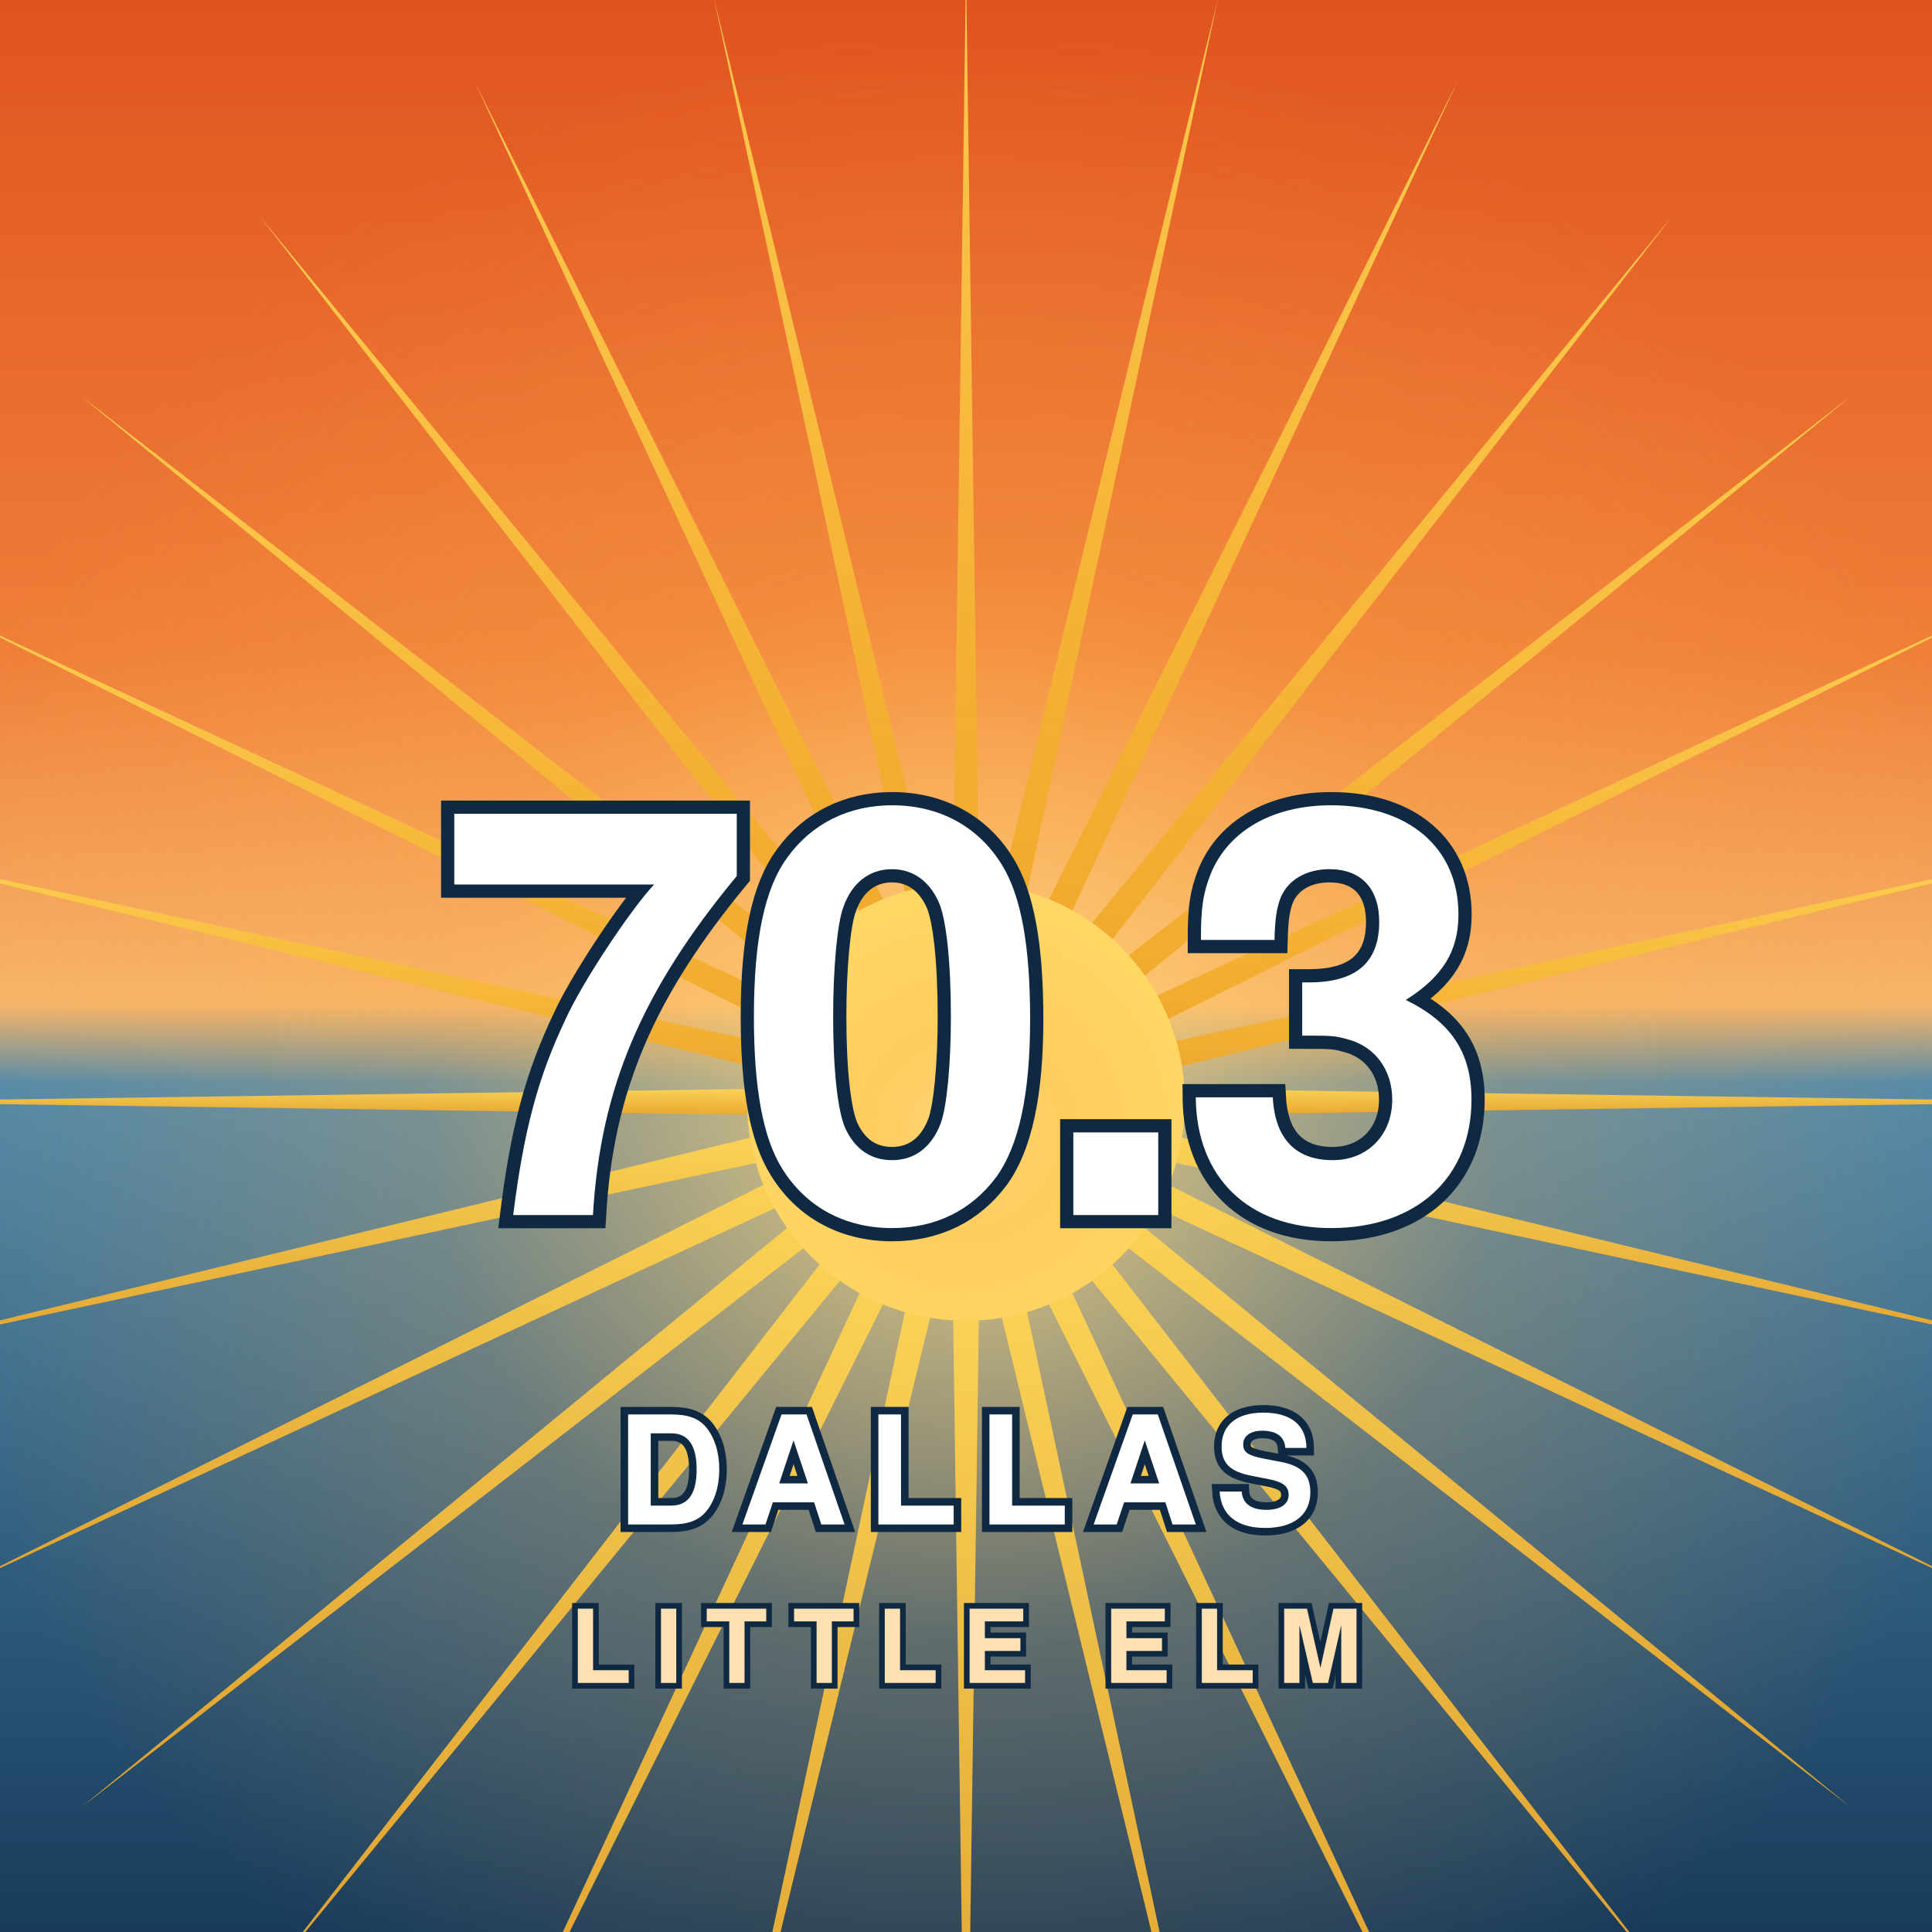
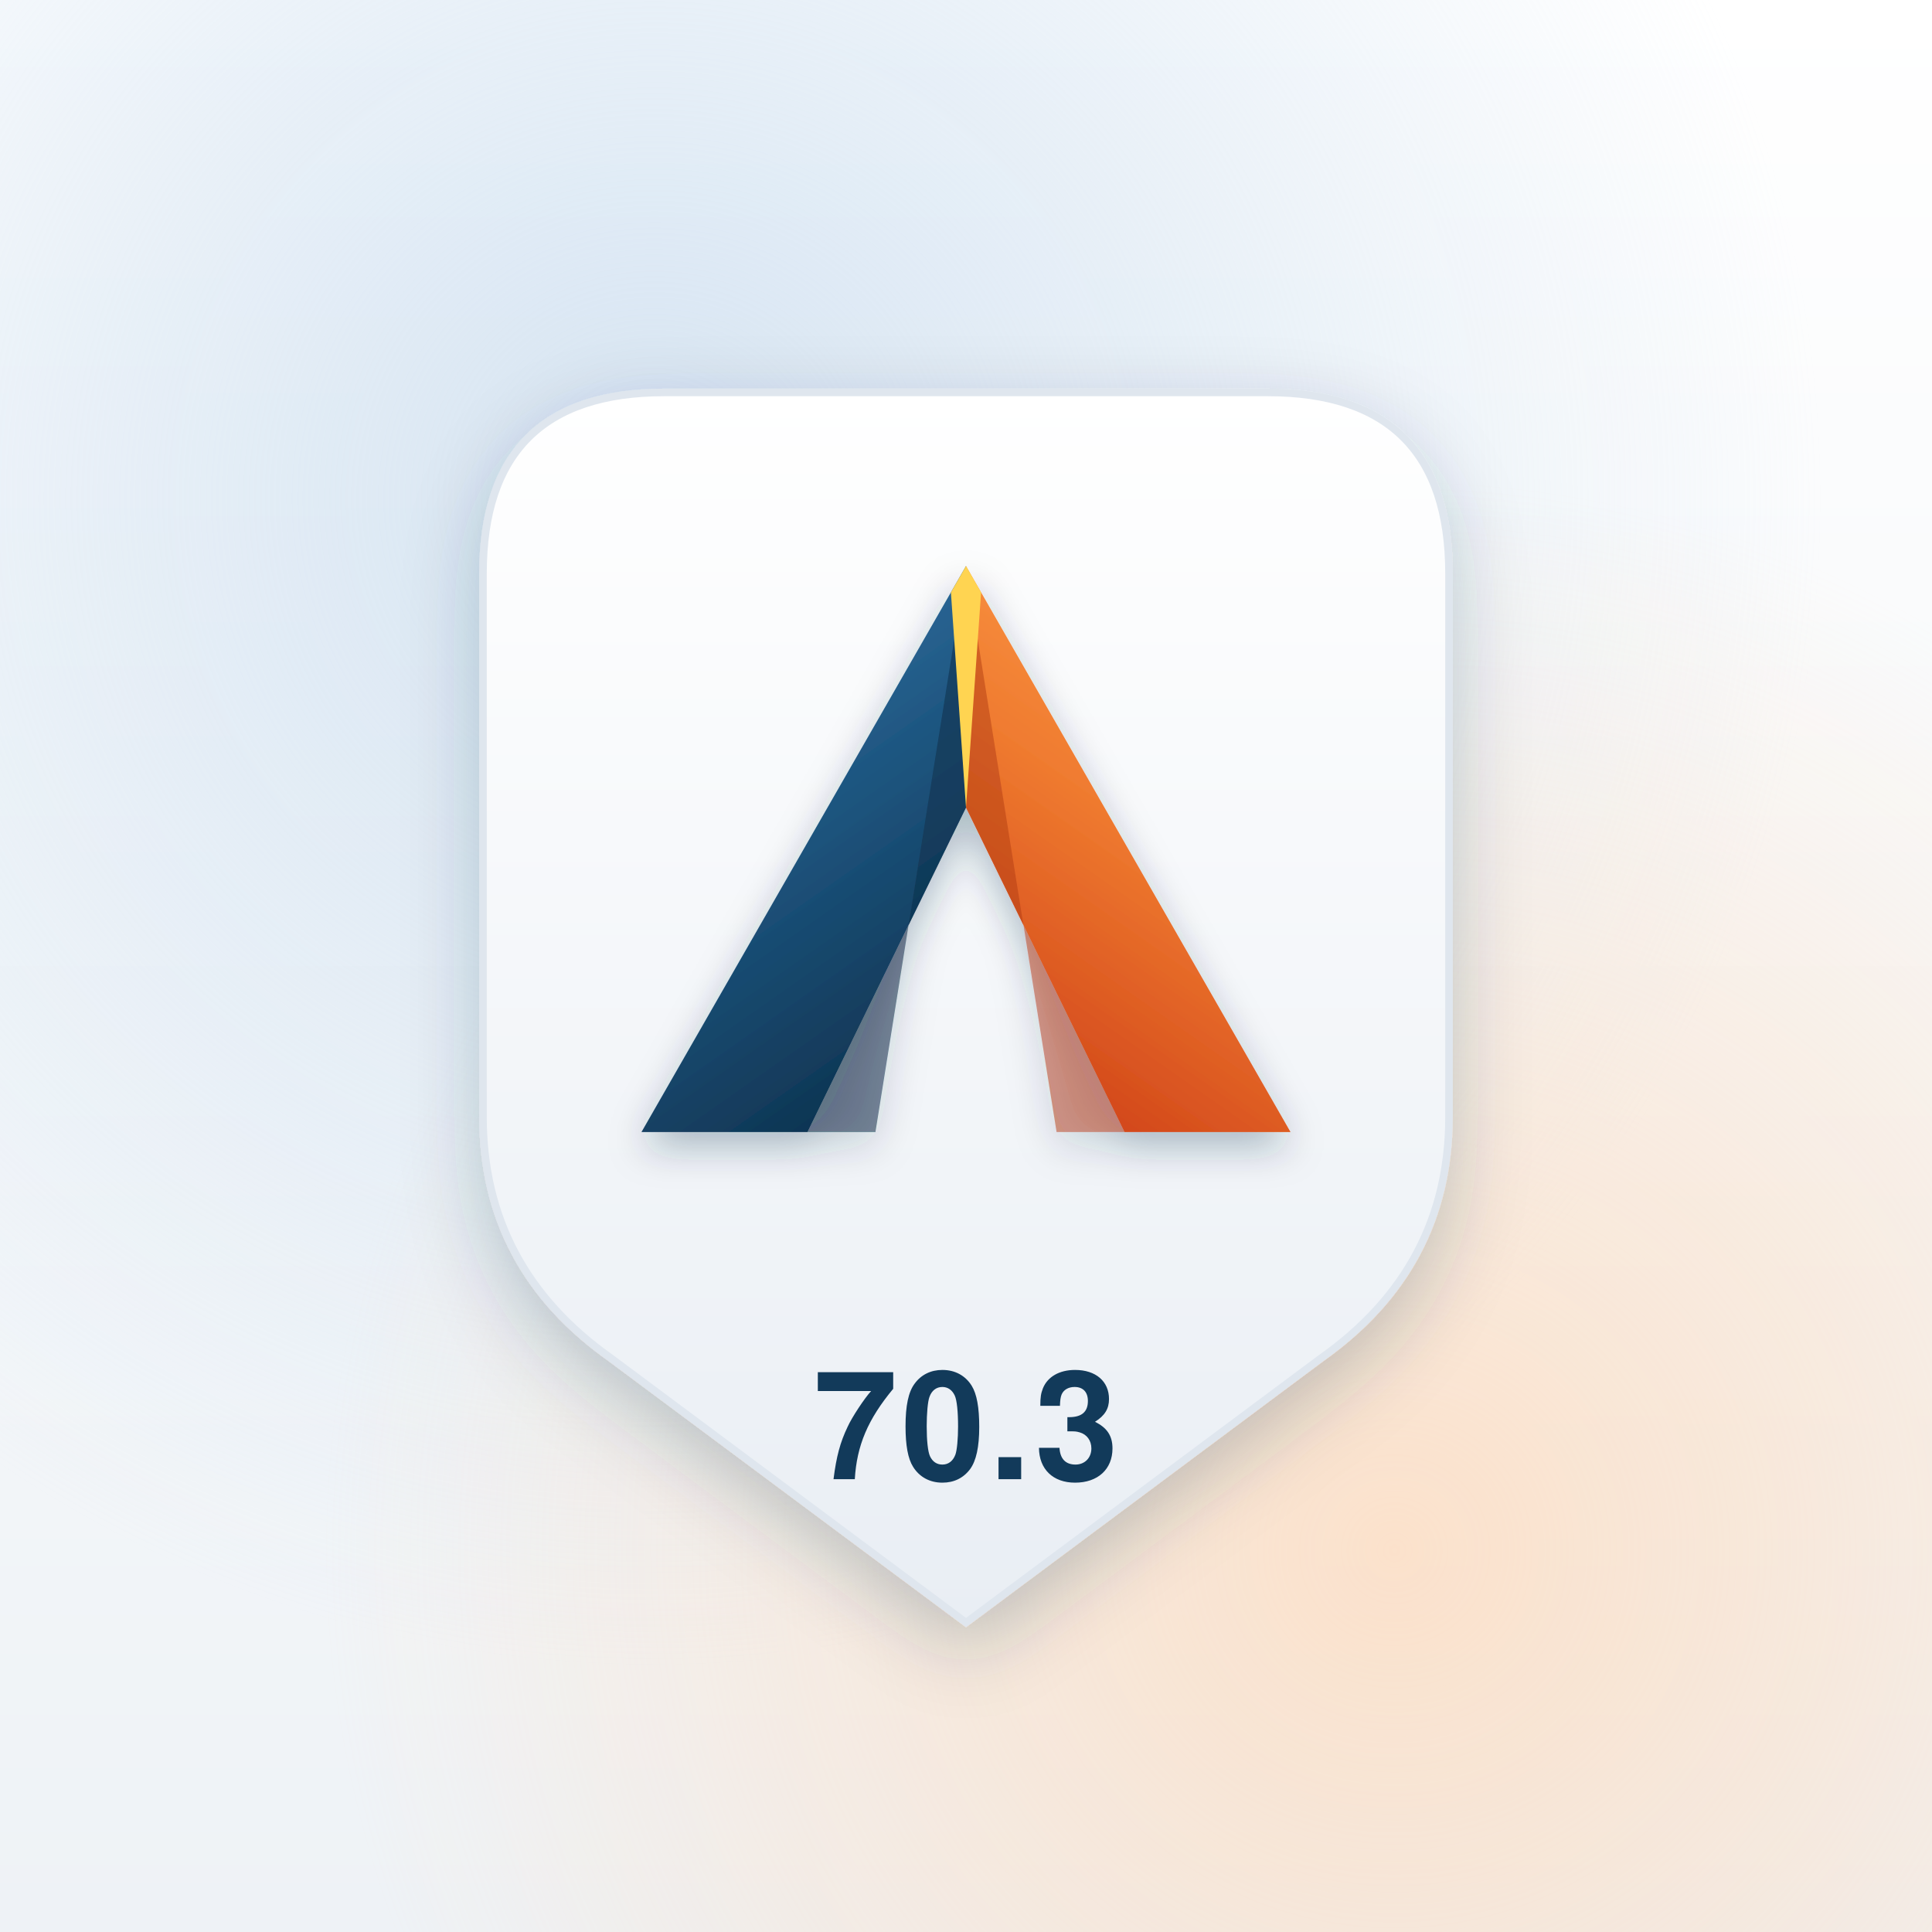
<svg xmlns="http://www.w3.org/2000/svg" width="512" height="512" viewBox="0 0 512 512">
  <defs>
-     <linearGradient id="sky" x1="0" y1="0" x2="0" y2="1">
-       <stop offset="0" stop-color="#e0531f" />
-       <stop offset="0.34" stop-color="#ef7f39" />
-       <stop offset="0.52" stop-color="#f6b56b" />
-       <stop offset="0.56" stop-color="#4f89ac" />
-       <stop offset="1" stop-color="#173a5a" />
+     <linearGradient id="bg" x1="0" y1="0" x2="0" y2="1">
+       <stop offset="0" stop-color="#ffffff" />
+       <stop offset="1" stop-color="#eef2f6" />
    </linearGradient>
-     <radialGradient id="glow" cx="0.5" cy="0.57" r="0.55">
-       <stop offset="0" stop-color="#ffe08a" stop-opacity="0.9" />
-       <stop offset="0.5" stop-color="#ffb24d" stop-opacity="0.25" />
-       <stop offset="1" stop-color="#ffb24d" stop-opacity="0" />
+     <radialGradient id="glowB" cx="0.34" cy="0.26" r="0.6">
+       <stop offset="0" stop-color="#cfe0f0" stop-opacity="0.85" />
+       <stop offset="1" stop-color="#cfe0f0" stop-opacity="0" />
    </radialGradient>
-     <linearGradient id="ray" x1="0" y1="0" x2="0" y2="1">
-       <stop offset="0" stop-color="#ffd451" />
-       <stop offset="1" stop-color="#f0a828" />
+     <radialGradient id="glowO" cx="0.72" cy="0.8" r="0.55">
+       <stop offset="0" stop-color="#ffd9b8" stop-opacity="0.7" />
+       <stop offset="1" stop-color="#ffd9b8" stop-opacity="0" />
+     </radialGradient>
+     <linearGradient id="shield" x1="0" y1="0" x2="0" y2="1">
+       <stop offset="0" stop-color="#ffffff" />
+       <stop offset="1" stop-color="#e9eef4" />
    </linearGradient>
+     <linearGradient id="navy" x1="0.2" y1="0" x2="0.6" y2="1">
+       <stop offset="0" stop-color="#3a78ad" />
+       <stop offset="0.5" stop-color="#1d557f" />
+       <stop offset="1" stop-color="#0e3350" />
+     </linearGradient>
+     <linearGradient id="orange" x1="0.8" y1="0" x2="0.4" y2="1">
+       <stop offset="0" stop-color="#ffa24d" />
+       <stop offset="0.5" stop-color="#ef7a2f" />
+       <stop offset="1" stop-color="#d1451a" />
+     </linearGradient>
+     <filter id="sh" x="-30%" y="-30%" width="160%" height="160%">
+       <feDropShadow dx="0" dy="7" stdDeviation="10" flood-color="#12314c" flood-opacity="0.22" />
+     </filter>
+     <filter id="ish" x="-30%" y="-30%" width="160%" height="160%">
+       <feDropShadow dx="0" dy="4" stdDeviation="5" flood-color="#0e2c46" flood-opacity="0.30" />
+     </filter>
  </defs>
-   <rect width="512" height="512" fill="url(#sky)" />
-   <rect width="512" height="512" fill="url(#glow)" />
-   <g opacity="0.92">
-     <polygon points="313.9,288.6 313.9,295.4 556.0,292.0" fill="url(#ray)" />
-     <polygon points="313.2,301.5 311.7,308.2 548.5,358.8" fill="url(#ray)" />
-     <polygon points="309.7,314.0 306.7,320.2 526.3,422.2" fill="url(#ray)" />
-     <polygon points="303.4,325.4 299.1,330.8 490.5,479.0" fill="url(#ray)" />
-     <polygon points="294.8,335.1 289.4,339.4 443.0,526.5" fill="url(#ray)" />
-     <polygon points="284.2,342.7 278.0,345.7 386.2,562.3" fill="url(#ray)" />
-     <polygon points="272.2,347.7 265.5,349.2 322.8,584.5" fill="url(#ray)" />
-     <polygon points="259.4,349.9 252.6,349.9 256.0,592.0" fill="url(#ray)" />
-     <polygon points="246.5,349.2 239.8,347.7 189.2,584.5" fill="url(#ray)" />
-     <polygon points="234.0,345.7 227.8,342.7 125.8,562.3" fill="url(#ray)" />
-     <polygon points="222.6,339.4 217.2,335.1 69.0,526.5" fill="url(#ray)" />
-     <polygon points="212.9,330.8 208.6,325.4 21.5,479.0" fill="url(#ray)" />
-     <polygon points="205.3,320.2 202.3,314.0 -14.3,422.2" fill="url(#ray)" />
-     <polygon points="200.3,308.2 198.8,301.5 -36.5,358.8" fill="url(#ray)" />
-     <polygon points="198.1,295.4 198.1,288.6 -44.0,292.0" fill="url(#ray)" />
-     <polygon points="198.8,282.5 200.3,275.8 -36.5,225.2" fill="url(#ray)" />
-     <polygon points="202.3,270.0 205.3,263.8 -14.3,161.8" fill="url(#ray)" />
-     <polygon points="208.6,258.6 212.9,253.2 21.5,105.0" fill="url(#ray)" />
-     <polygon points="217.2,248.9 222.6,244.6 69.0,57.5" fill="url(#ray)" />
-     <polygon points="227.8,241.3 234.0,238.3 125.8,21.7" fill="url(#ray)" />
-     <polygon points="239.8,236.3 246.5,234.8 189.2,-0.5" fill="url(#ray)" />
-     <polygon points="252.6,234.1 259.4,234.1 256.0,-8.0" fill="url(#ray)" />
-     <polygon points="265.5,234.8 272.2,236.3 322.8,-0.5" fill="url(#ray)" />
-     <polygon points="278.0,238.3 284.2,241.3 386.2,21.7" fill="url(#ray)" />
-     <polygon points="289.4,244.6 294.8,248.9 443.0,57.5" fill="url(#ray)" />
-     <polygon points="299.1,253.2 303.4,258.6 490.5,105.0" fill="url(#ray)" />
-     <polygon points="306.7,263.8 309.7,270.0 526.3,161.8" fill="url(#ray)" />
-     <polygon points="311.7,275.8 313.2,282.5 548.5,225.2" fill="url(#ray)" />
+   <rect width="512" height="512" fill="url(#bg)" />
+   <rect width="512" height="512" fill="url(#glowB)" />
+   <rect width="512" height="512" fill="url(#glowO)" />
+   <g filter="url(#sh)">
+     <path d="M 176,104 L 336,104 Q 384,104 384,152 L 384,296              Q 384,336 350,360 L 256,430 L 162,360              Q 128,336 128,296 L 128,152 Q 128,104 176,104 Z" fill="url(#shield)" stroke="#dfe6ee" stroke-width="2" />
  </g>
-   <circle cx="256" cy="292" r="58" fill="#ffd863" />
-   <circle cx="256" cy="292" r="58" fill="url(#glow)" />
-   <text x="256" y="322" text-anchor="middle" font-family="Helvetica, Arial, 'DejaVu Sans', sans-serif" font-weight="bold" font-size="150" letter-spacing="-4" fill="#ffffff" stroke="#0f2942" stroke-width="7" paint-order="stroke">70.3</text>
-   <text x="256" y="404" text-anchor="middle" font-family="Helvetica, Arial, 'DejaVu Sans', sans-serif" font-weight="bold" font-size="40" letter-spacing="5" fill="#ffffff" stroke="#0f2942" stroke-width="4" paint-order="stroke">DALLAS</text>
-   <text x="256" y="446" text-anchor="middle" font-family="Helvetica, Arial, 'DejaVu Sans', sans-serif" font-weight="bold" font-size="27" letter-spacing="6" fill="#ffe0b0" stroke="#0f2942" stroke-width="3" paint-order="stroke">LITTLE ELM</text>
+   <g filter="url(#ish)">
+     <polygon points="256,150 170,300 214,300 256,214" fill="url(#navy)" />
+     <polygon points="256,150 342,300 298,300 256,214" fill="url(#orange)" />
+     <polygon points="256,150 256,214 214,300 232,300" fill="#0d2f4a" opacity="0.55" />
+     <polygon points="256,150 256,214 298,300 280,300" fill="#b23c14" opacity="0.5" />
+     <polygon points="256,150 260,157 256,214 252,157" fill="#ffd451" />
+   </g>
+   <text x="256" y="392" text-anchor="middle" font-family="Helvetica, Arial, 'DejaVu Sans', sans-serif" font-weight="bold" font-size="40" letter-spacing="1" fill="#123a5a">70.3</text>
</svg>
